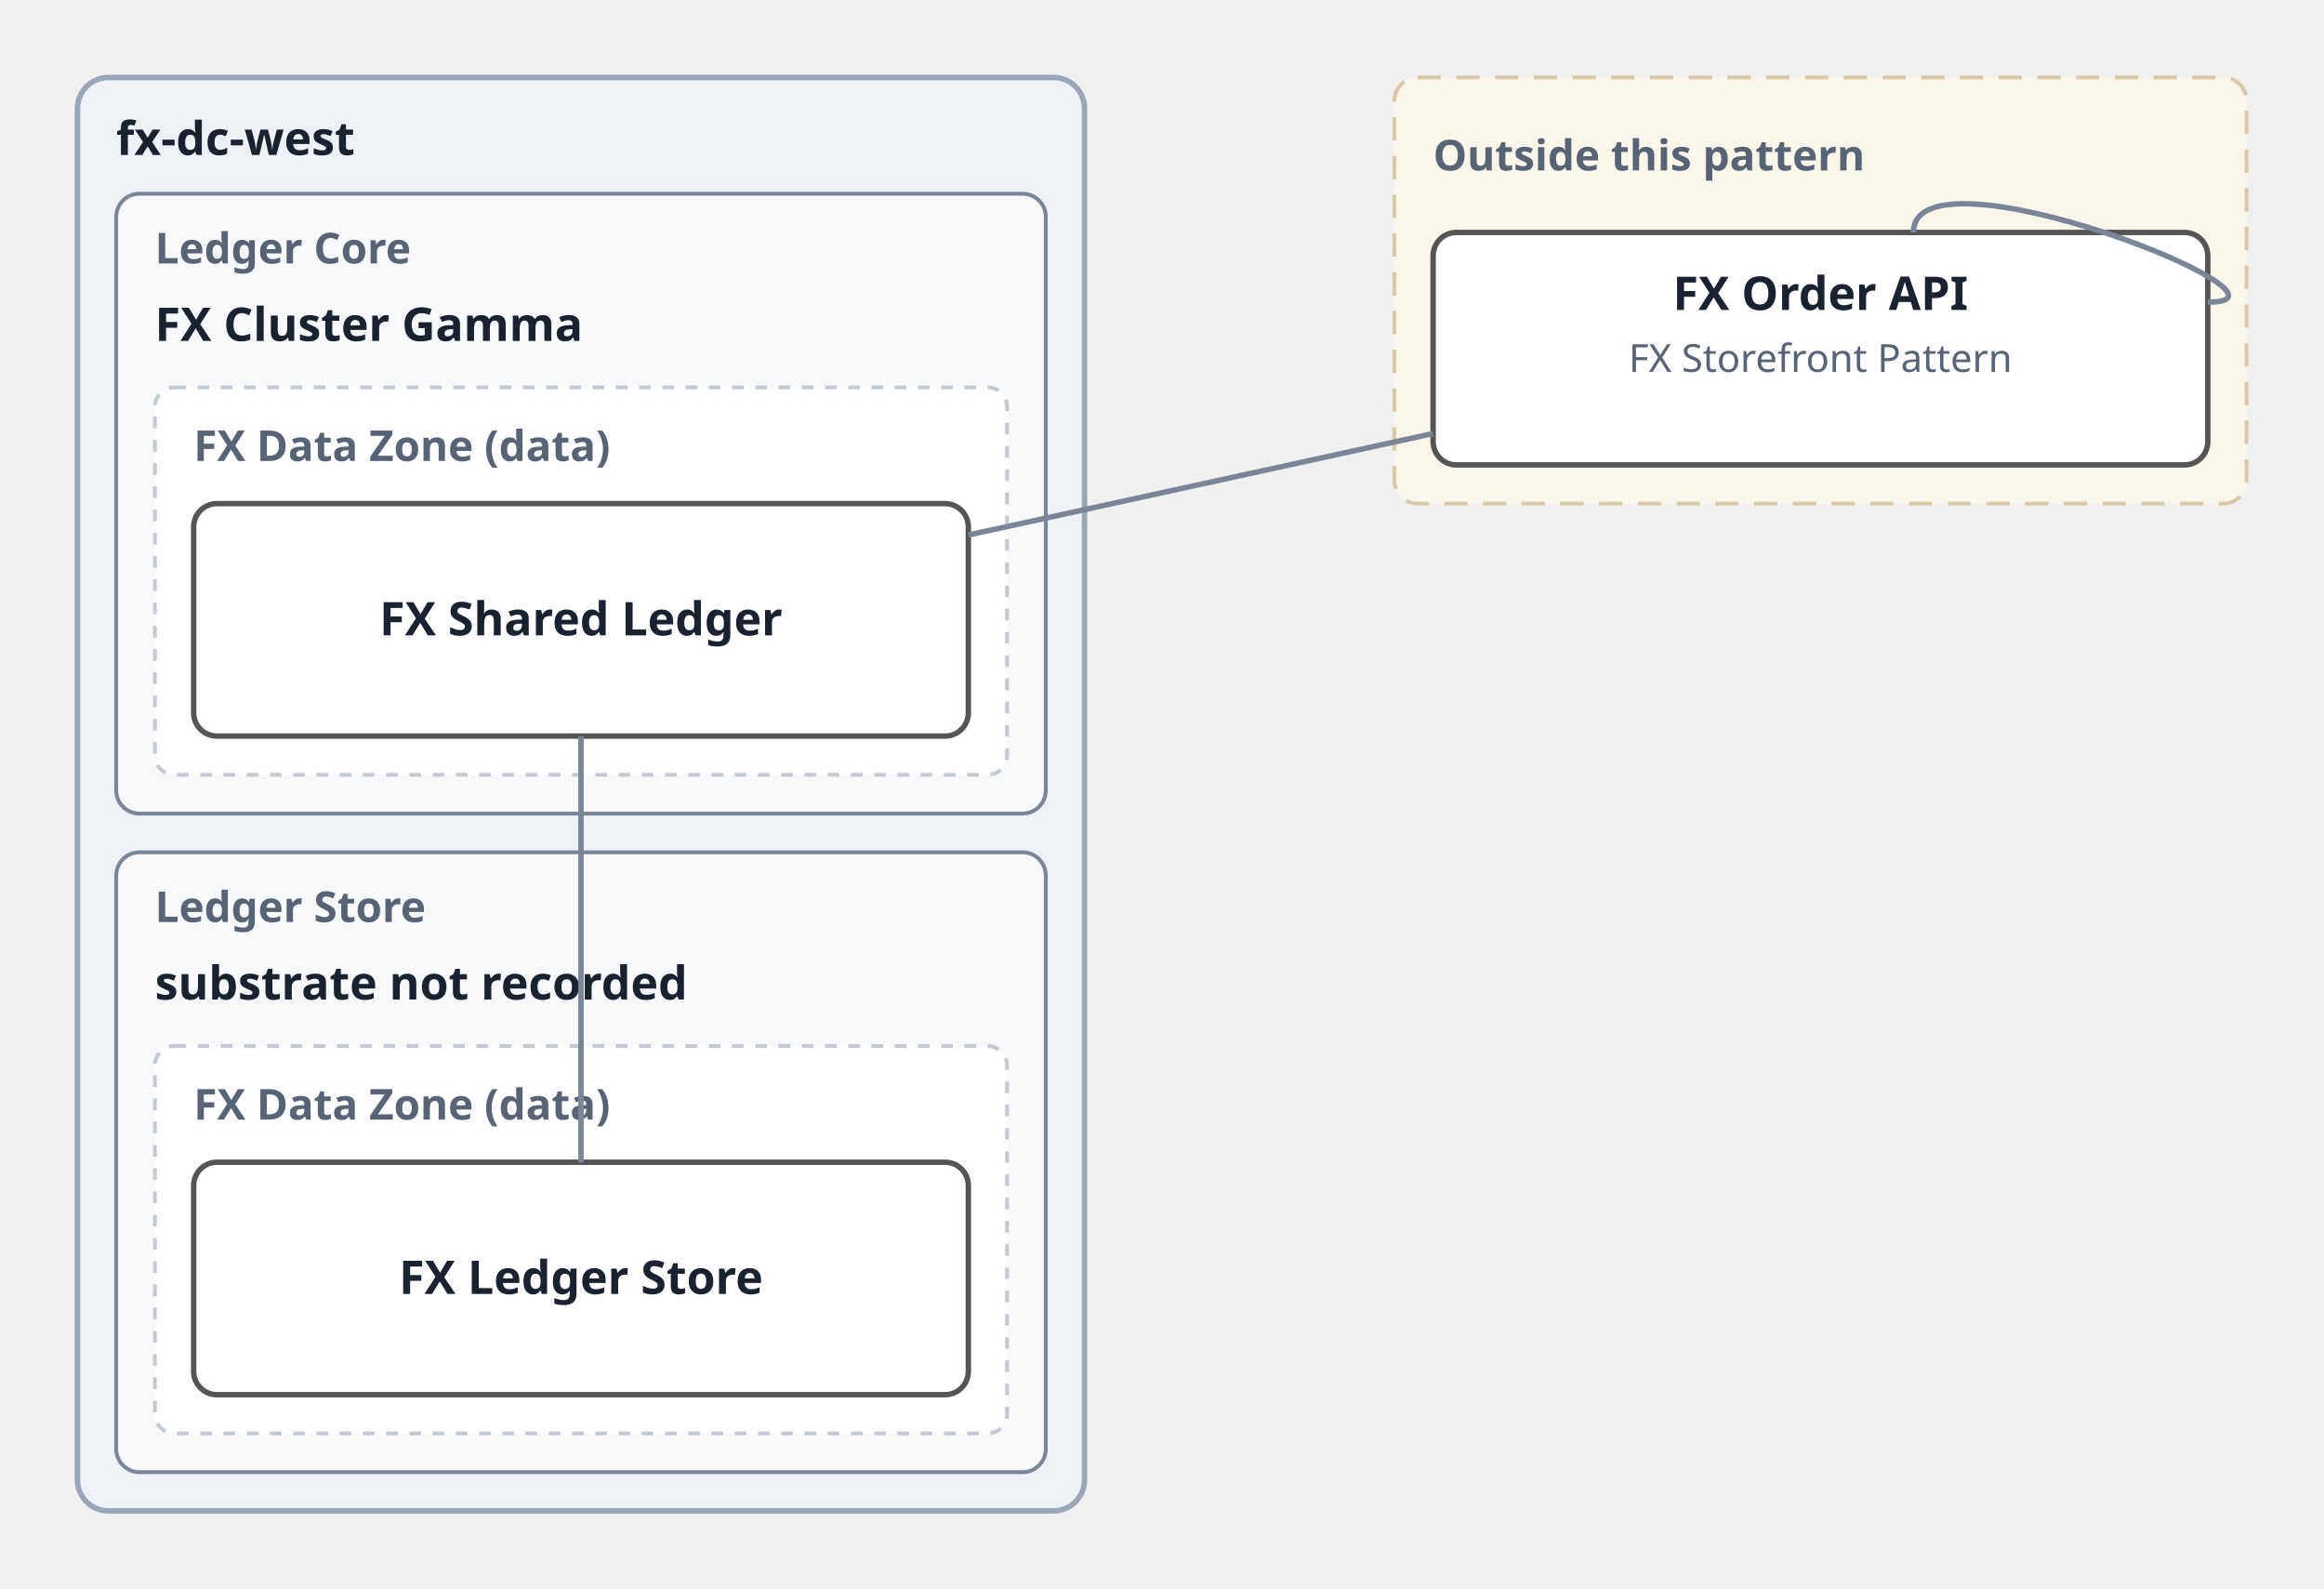
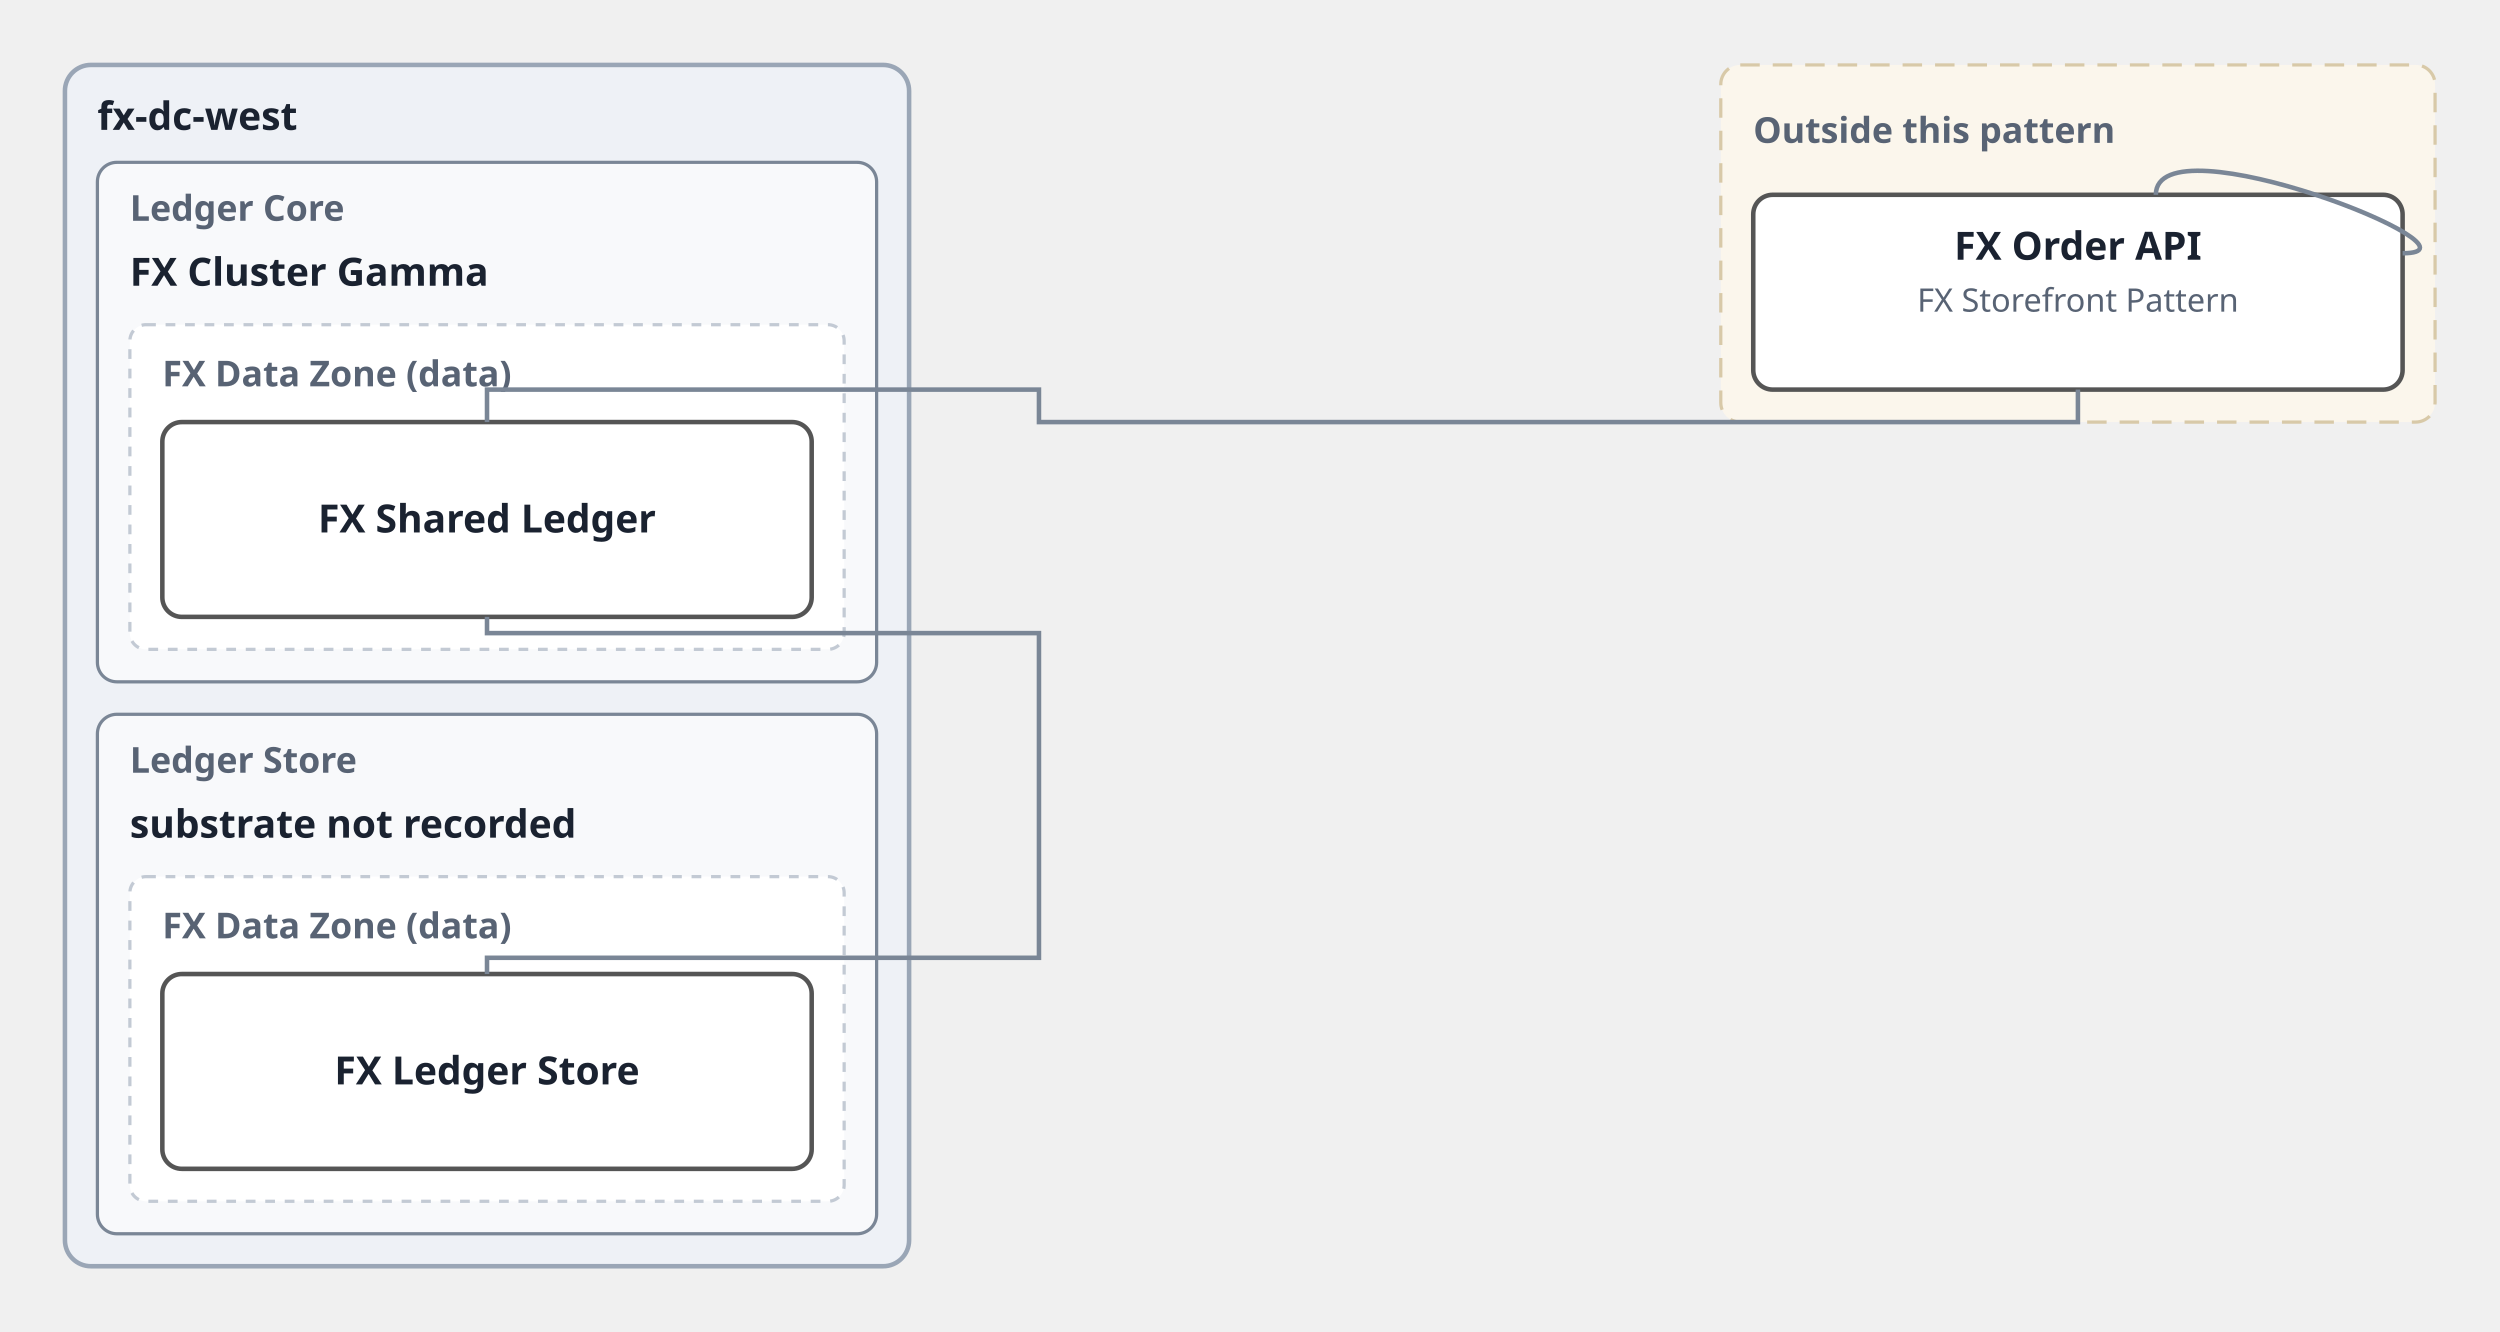
- <svg xmlns="http://www.w3.org/2000/svg" viewBox="0 0 600 410" width="600" height="410" role="img" aria-label="Deployment pattern diagram">
+ <svg xmlns="http://www.w3.org/2000/svg" viewBox="0 0 770 410" width="770" height="410" role="img" aria-label="Deployment pattern diagram">
  <style>.tgt{fill:#eef1f6;stroke:#9aa6b6;stroke-width:1.4}.grp{fill:#f8f9fb;stroke:#7a8696}.group.dashed .grp{stroke-dasharray:5 3}.zl{fill:#ffffff;stroke:#c3cad4;stroke-dasharray:3 3}.lane{fill:#fbf6ec;stroke:#d8c9a8;stroke-dasharray:6 4}.tl{font:700 12px sans-serif;fill:#1a2230}.gl{font:600 11px sans-serif;fill:#586374}.gc{font:600 12px sans-serif;fill:#1a2230}.zc,.ll{font:600 11px sans-serif;fill:#586374}.box{fill:#ffffff;stroke:#555555;stroke-width:1.4}.dashed .box{stroke-dasharray:5 3}.ttl{font:600 12px sans-serif;fill:#1a2230}.cap{font:10px sans-serif;fill:#586374}.ln{fill:none;stroke:#7a8696;stroke-width:1.4}</style>
  <g class="target" data-target="fx-dc-west">
    <rect class="tgt" x="20" y="20" width="260" height="370" rx="8" />
    <text class="tl" x="30" y="40">fx-dc-west</text>
    <g class="group" data-id="FXRTC00003-0001" data-group="Ledger Core">
      <rect class="grp" x="30" y="50" width="240" height="160" rx="6" />
      <text class="gl" x="40" y="68">Ledger Core</text>
      <text class="gc" x="40" y="88">FX Cluster Gamma</text>
      <g class="zlane" data-zone="fx-data">
        <rect class="zl" x="40" y="100" width="220" height="100" rx="5" />
        <text class="zc" x="50" y="119">FX Data Zone (data)</text>
        <g class="node" data-id="FXPRD00010-0001">
          <rect class="box" x="50" y="130" width="200" height="60" rx="6" />
          <text class="ttl" x="150" y="164" text-anchor="middle">FX Shared Ledger</text>
        </g>
      </g>
    </g>
    <g class="group" data-group="Ledger Store">
      <rect class="grp" x="30" y="220" width="240" height="160" rx="6" />
      <text class="gl" x="40" y="238">Ledger Store</text>
      <text class="gc" x="40" y="258">substrate not recorded</text>
      <g class="zlane" data-zone="fx-data">
        <rect class="zl" x="40" y="270" width="220" height="100" rx="5" />
        <text class="zc" x="50" y="289">FX Data Zone (data)</text>
        <g class="node" data-id="FXDST00002-0001">
          <rect class="box" x="50" y="300" width="200" height="60" rx="6" />
          <text class="ttl" x="150" y="334" text-anchor="middle">FX Ledger Store</text>
        </g>
      </g>
    </g>
  </g>
-   <rect class="lane" x="360" y="20" width="220" height="110" rx="6" />
-   <text class="ll" x="370" y="44">Outside this pattern</text>
+   <rect class="lane" x="530" y="20" width="220" height="110" rx="6" />
+   <text class="ll" x="540" y="44">Outside this pattern</text>
  <g class="node outside" data-id="FXPRD00002-0001">
-     <rect class="box" x="370" y="60" width="200" height="60" rx="6" />
-     <text class="ttl" x="470" y="80" text-anchor="middle">FX Order API</text>
-     <text class="cap" x="470" y="96" text-anchor="middle">FX Storefront Pattern</text>
+     <rect class="box" x="540" y="60" width="200" height="60" rx="6" />
+     <text class="ttl" x="640" y="80" text-anchor="middle">FX Order API</text>
+     <text class="cap" x="640" y="96" text-anchor="middle">FX Storefront Pattern</text>
  </g>
  <g class="edge" data-from="FXPRD00002-0001" data-to="FXPRD00002-0001">
-     <path class="ln" d="M494.0 60.0 C494.0 36.0 600.0 78.0 570.0 78.0" />
+     <path class="ln" d="M664.0 60.0 C664.0 36.0 770.0 78.0 740.0 78.0" />
  </g>
  <g class="edge" data-from="FXPRD00002-0001" data-to="FXPRD00010-0001">
-     <path class="ln" d="M370.0 111.9 L250.0 138.1" />
+     <path class="ln" d="M640 120 L640 130 L320 130 L320 120 L150 120 L150 130" />
  </g>
  <g class="edge" data-from="FXPRD00010-0001" data-to="FXDST00002-0001">
-     <path class="ln" d="M150.0 190.0 L150.0 300.0" />
+     <path class="ln" d="M150 190 L150 195 L320 195 L320 295 L150 295 L150 300" />
  </g>
</svg>
